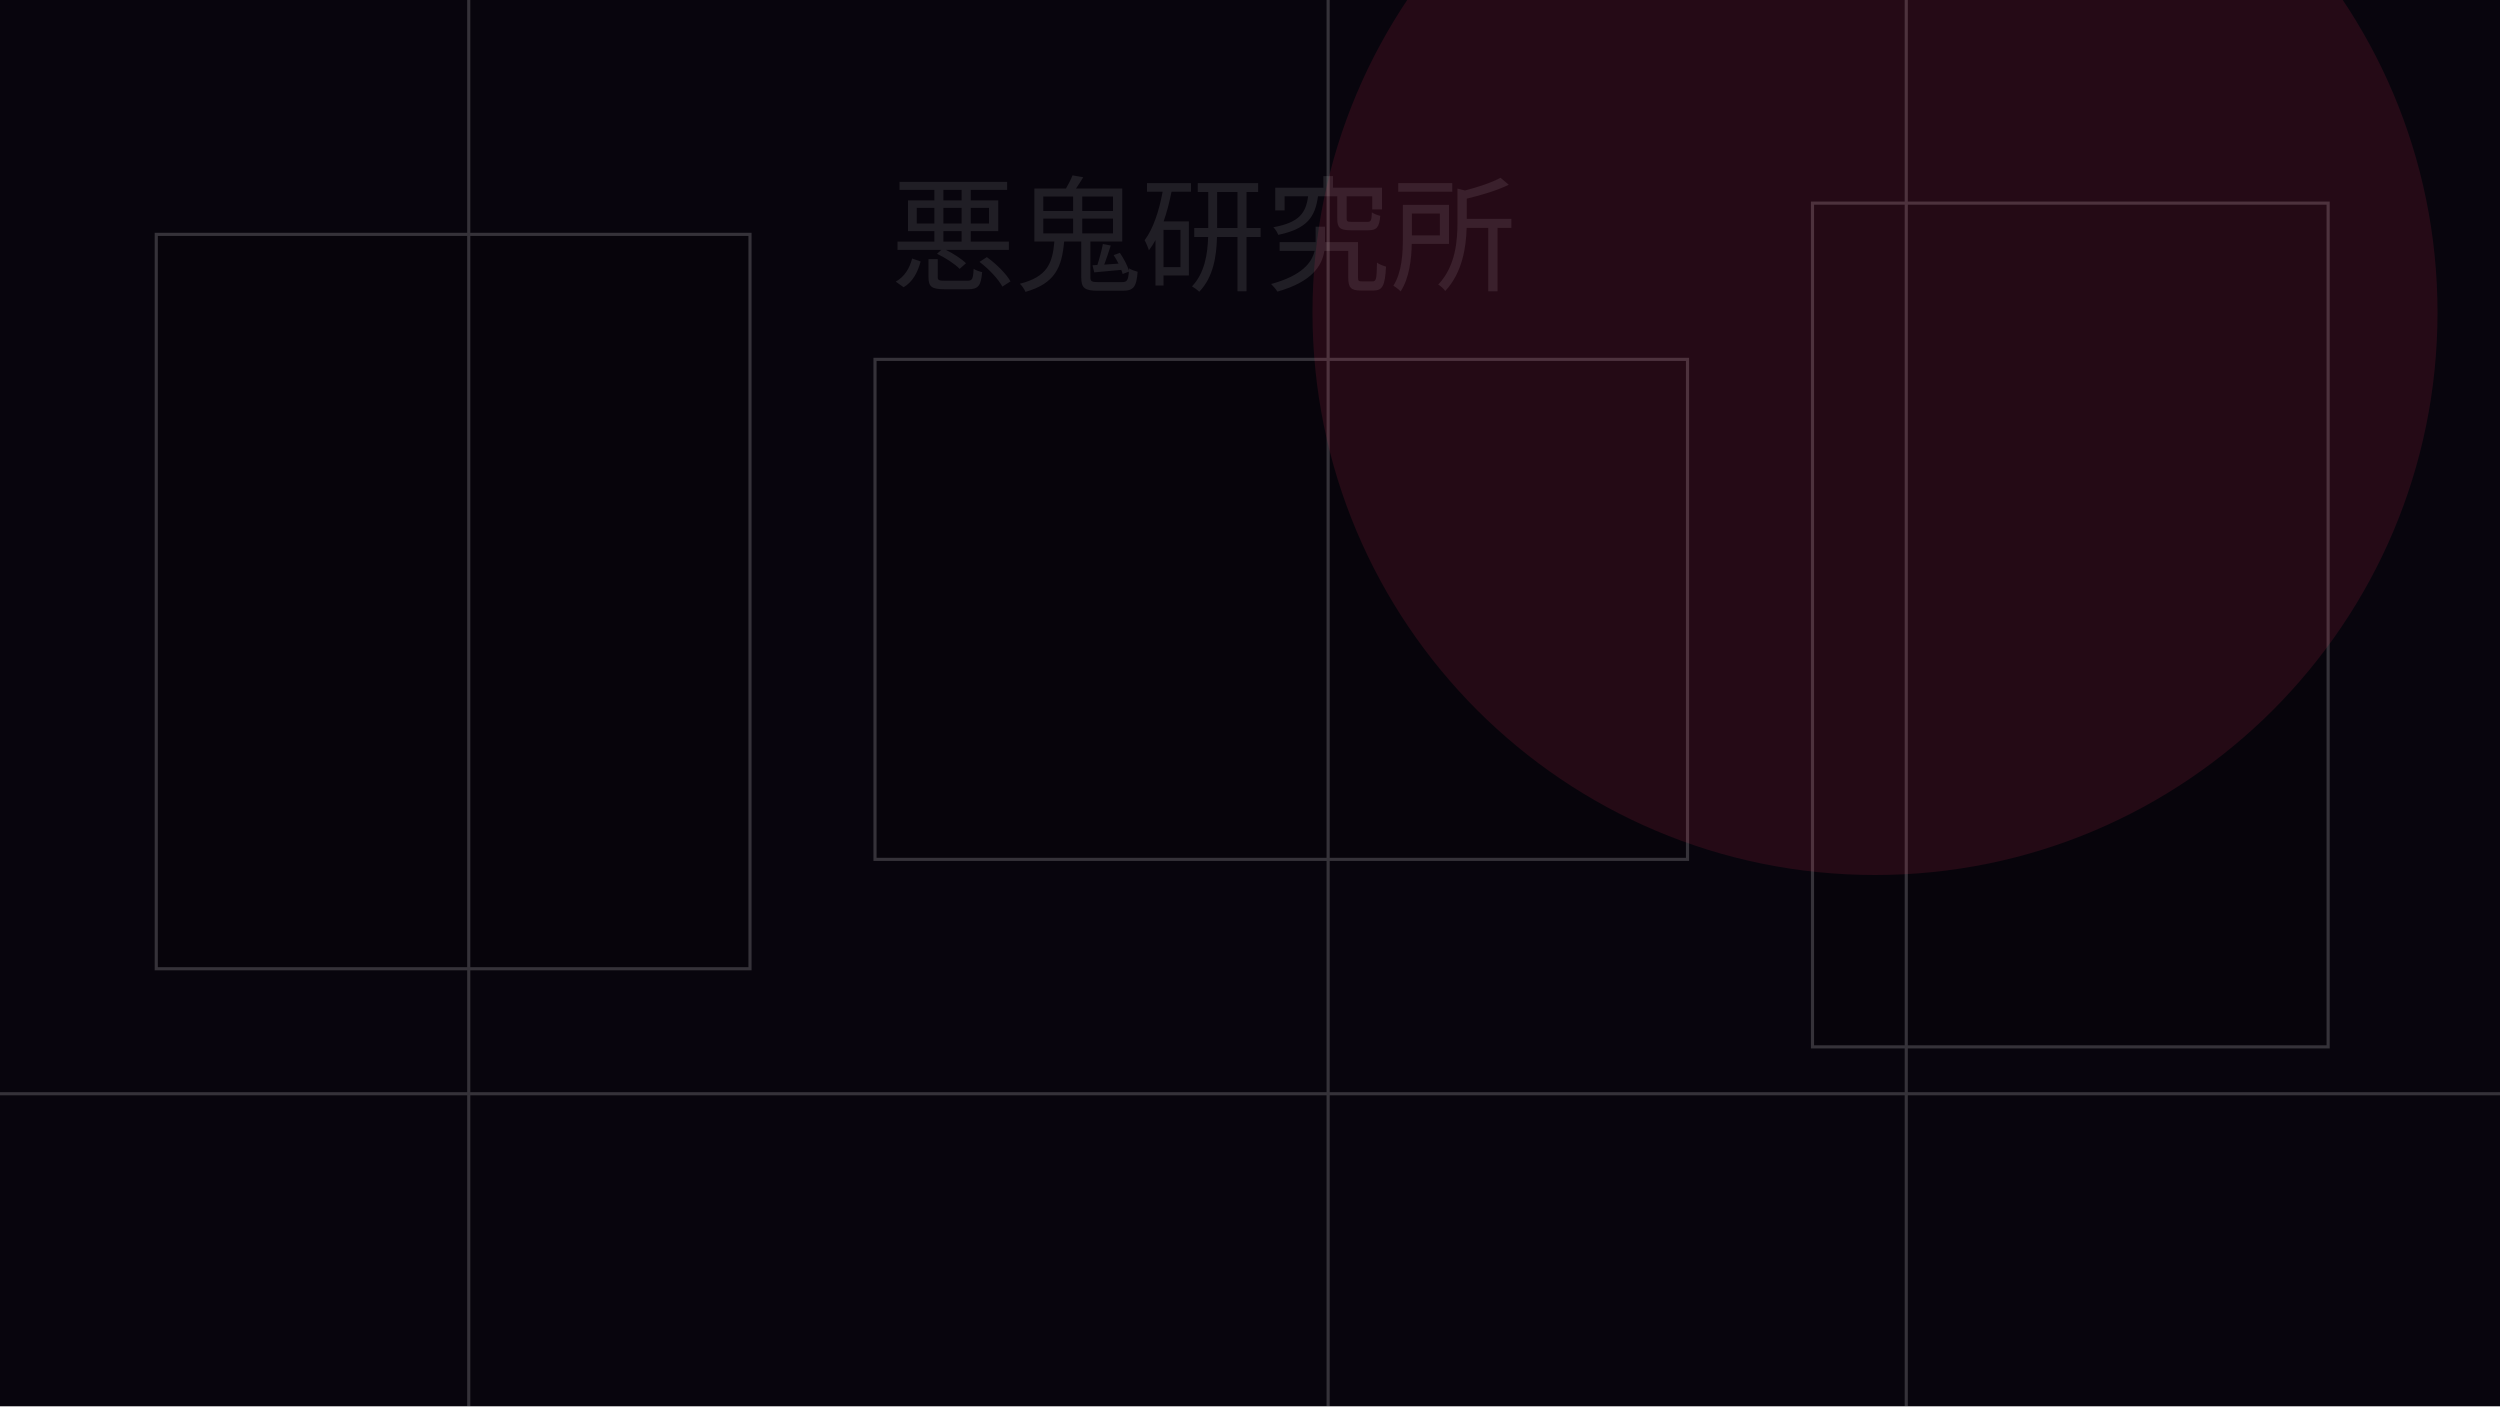
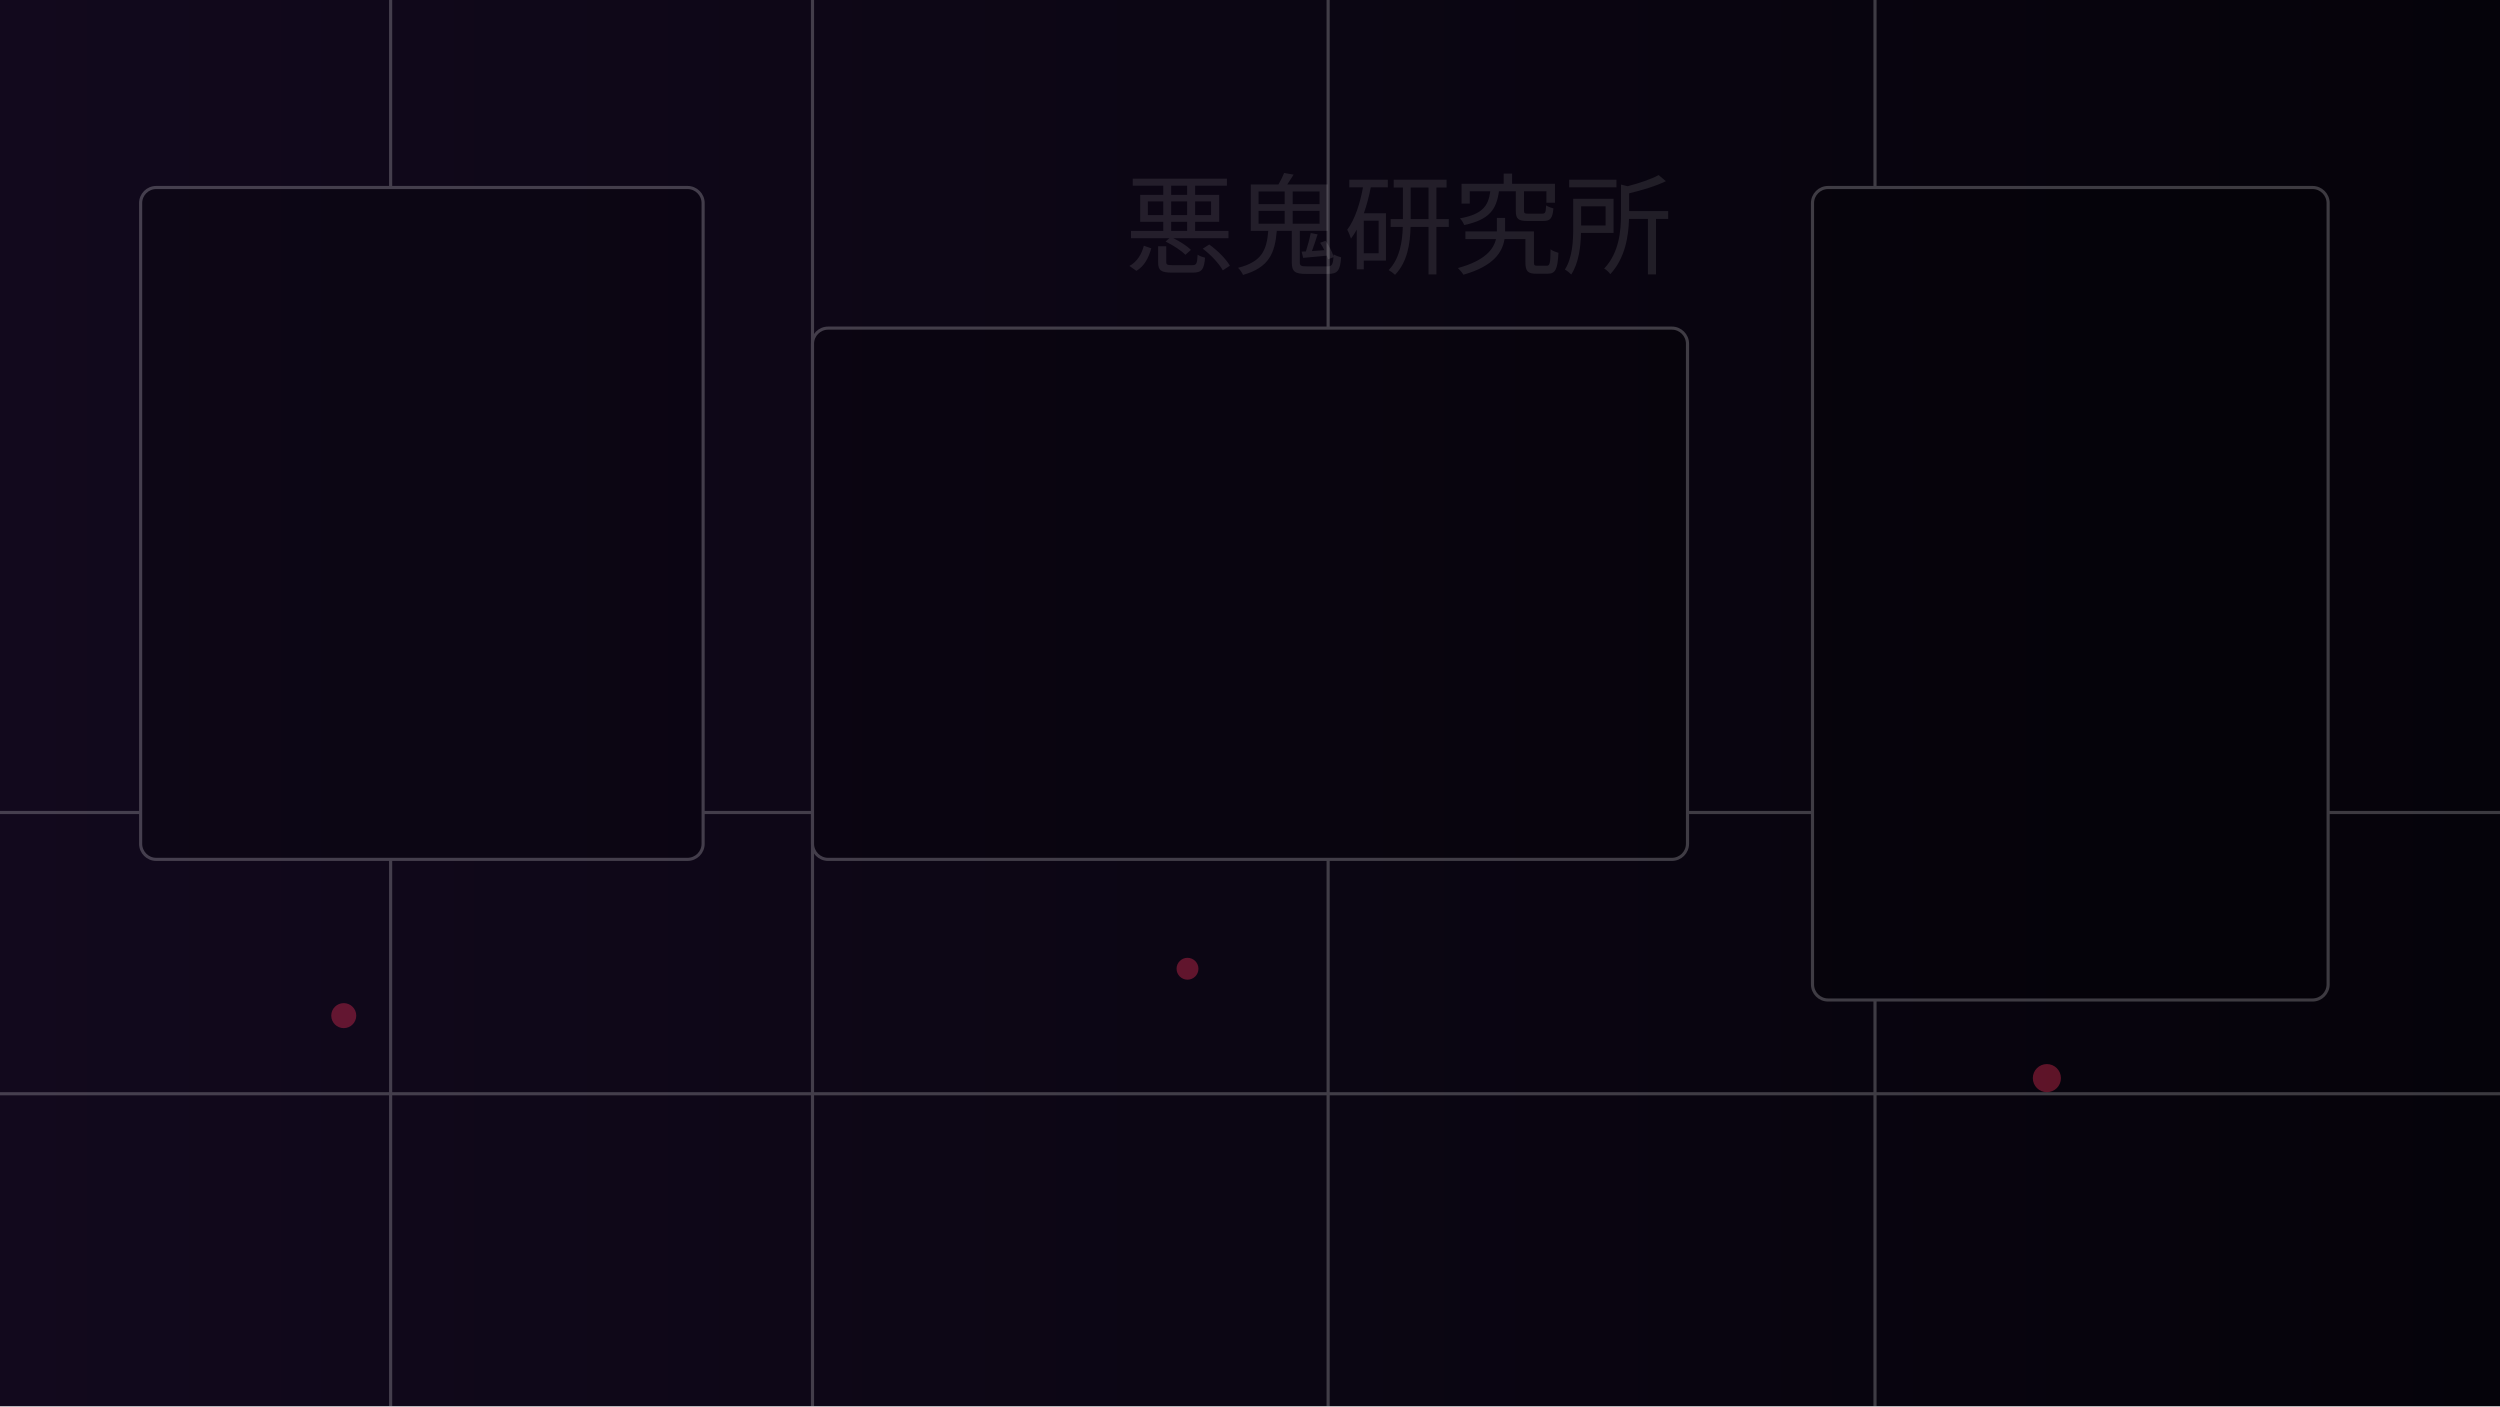
- <svg xmlns="http://www.w3.org/2000/svg" width="1600" height="900">
-   <rect width="1600" height="900" fill="#08050d" />
-   <text x="570" y="180" fill="#fff" opacity=".1" font-size="80" font-family="Arial">悪鬼研究所</text>
-   <g stroke="#fff" opacity=".18" stroke-width="2">
-     <rect x="100" y="150" width="380" height="470" />
-     <rect x="560" y="230" width="520" height="320" />
-     <rect x="1160" y="130" width="330" height="540" />
-     <path d="M0 700h1600M300 0v900M850 0v900M1220 0v900" />
+ <svg xmlns="http://www.w3.org/2000/svg" width="1600" height="900" viewBox="0 0 1600 900">
+   <defs>
+     <linearGradient id="g" x1="0" x2="1">
+       <stop stop-color="#12091d" />
+       <stop offset="1" stop-color="#05030a" />
+     </linearGradient>
+   </defs>
+   <rect width="1600" height="900" fill="url(#g)" />
+   <g opacity=".22" stroke="#ffffff" stroke-width="2">
+     <path d="M0 700h1600M0 520h1600M250 0v900M520 0v900M850 0v900M1200 0v900" />
+     <rect x="90" y="120" width="360" height="430" rx="10" />
+     <rect x="520" y="210" width="560" height="340" rx="10" />
+     <rect x="1160" y="120" width="330" height="520" rx="10" />
  </g>
-   <circle cx="1200" cy="200" r="360" fill="#ff315d" opacity=".12" />
+   <g opacity=".35" fill="#ff315d">
+     <circle cx="220" cy="650" r="8" />
+     <circle cx="760" cy="620" r="7" />
+     <circle cx="1310" cy="690" r="9" />
+   </g>
+   <text x="720" y="170" fill="#ffffff" font-size="70" opacity=".1" font-family="Arial">悪鬼研究所</text>
</svg>
